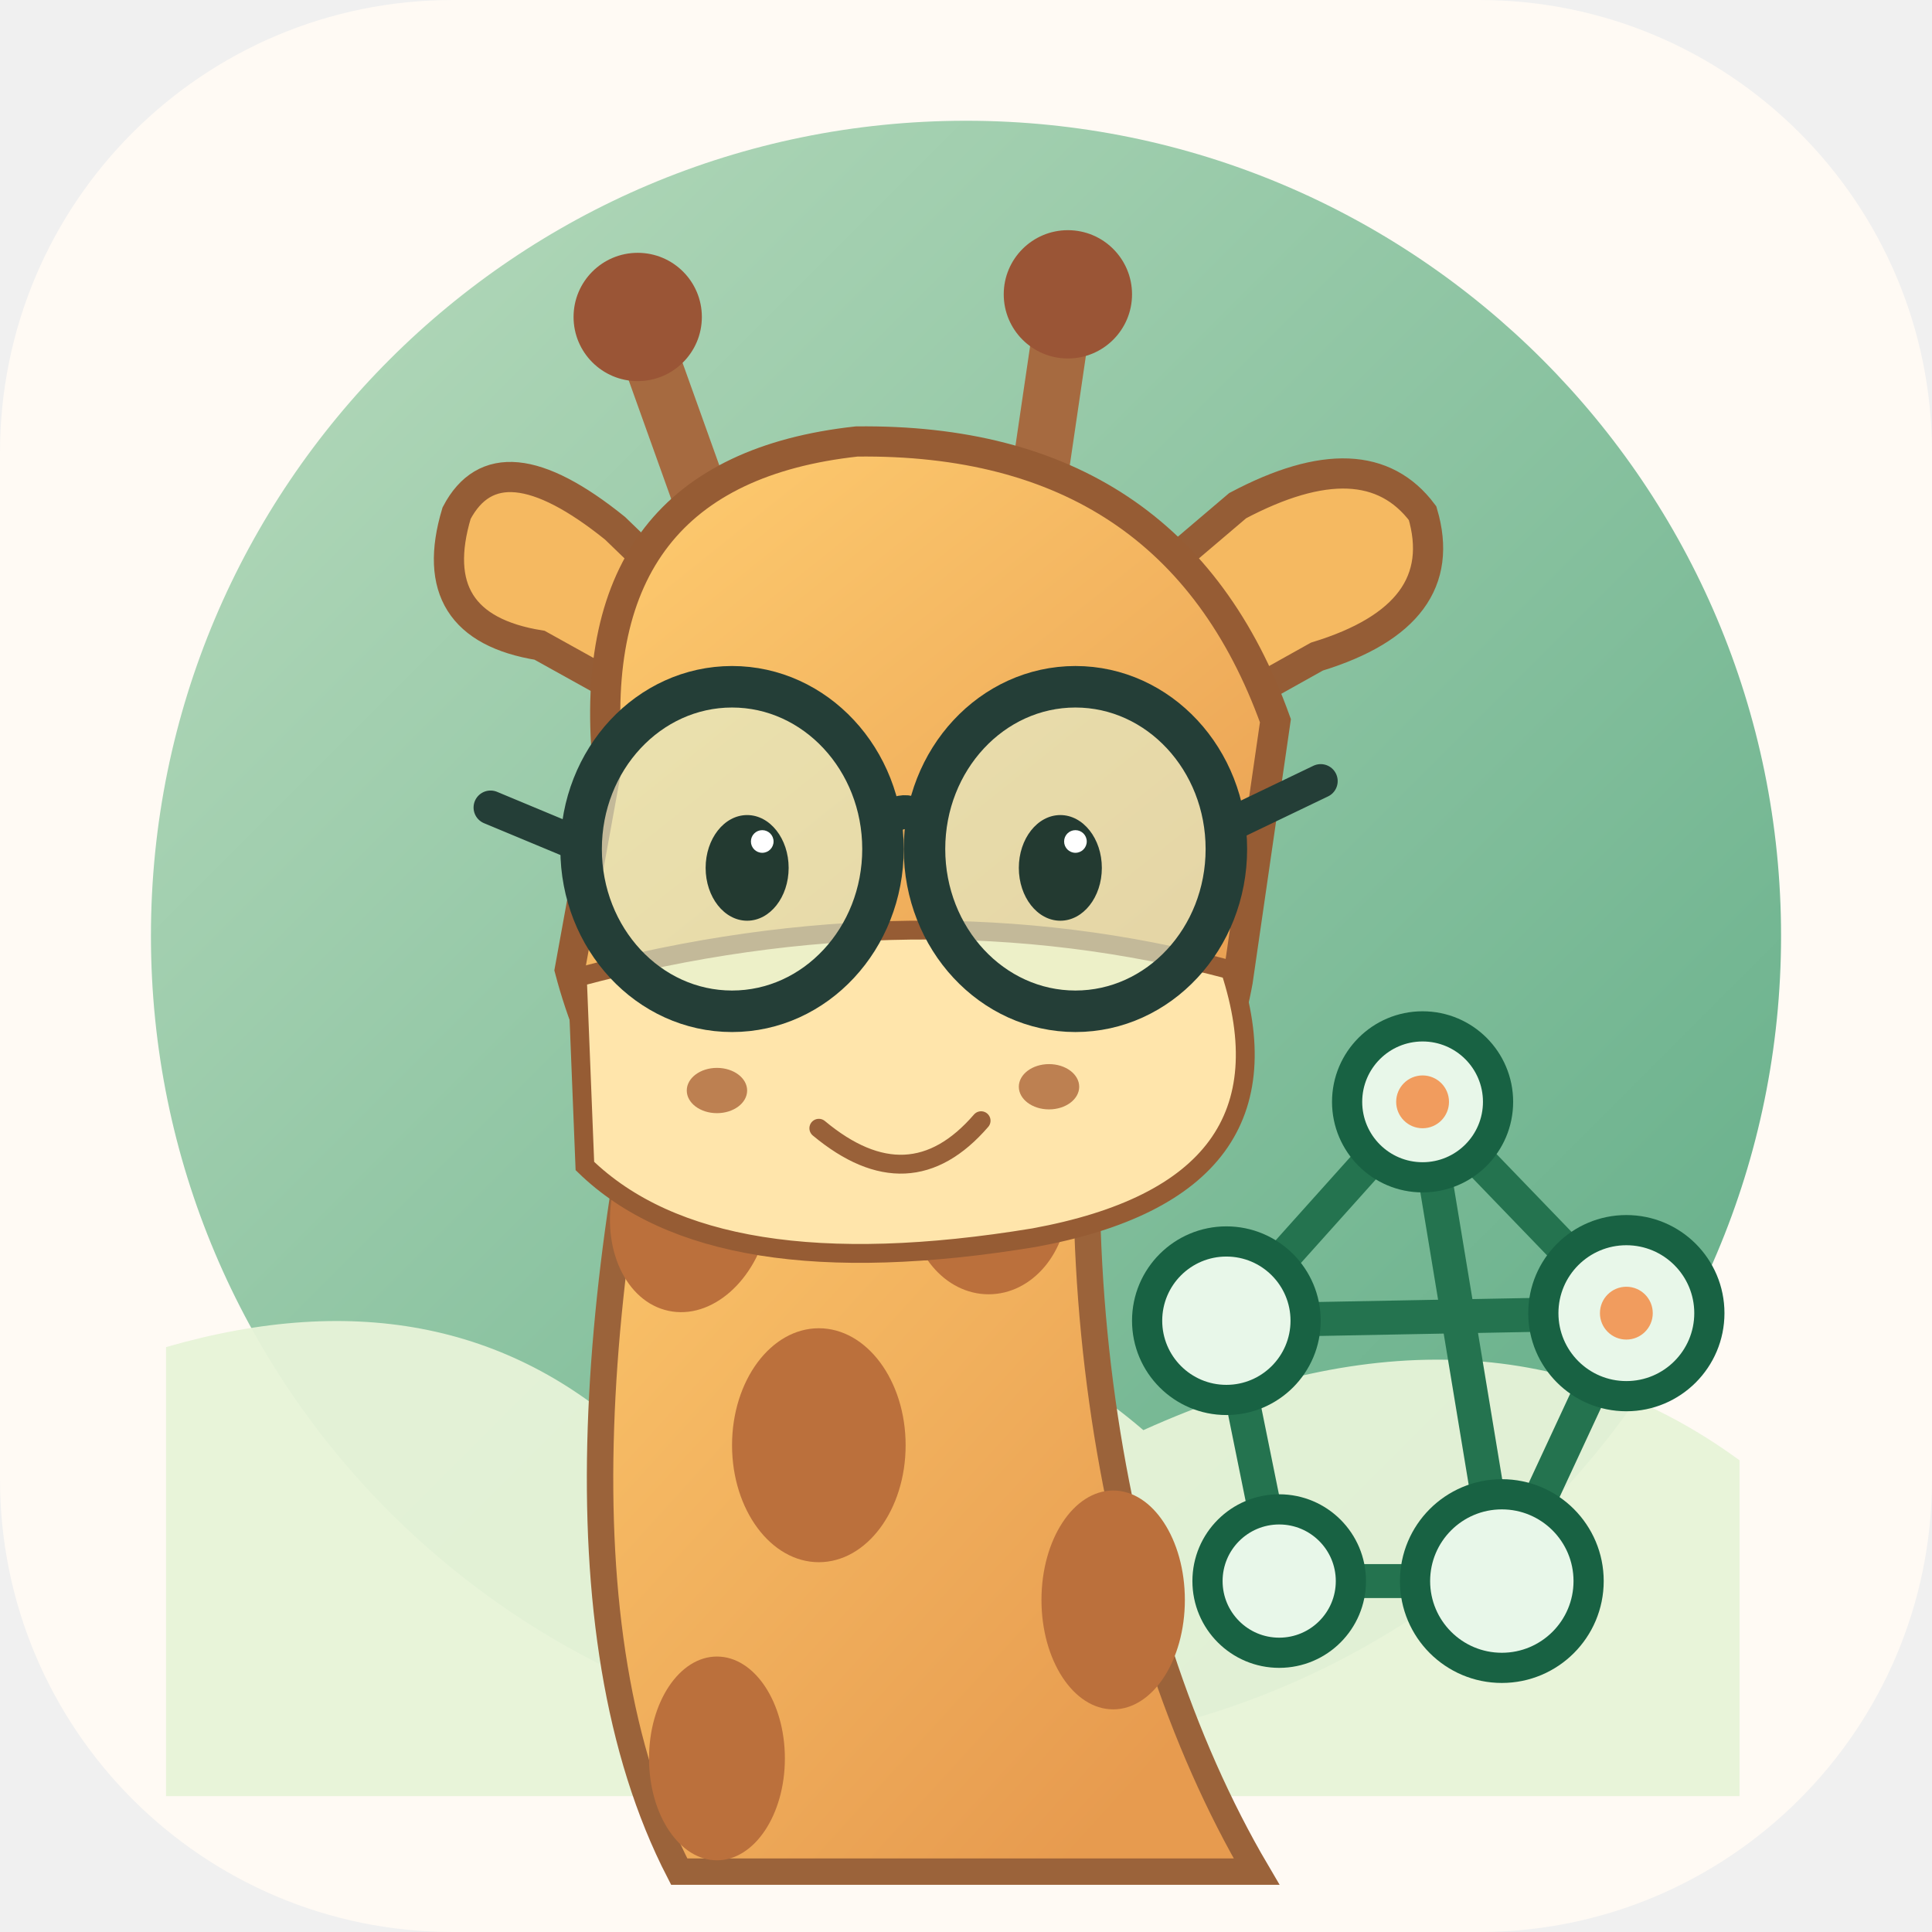
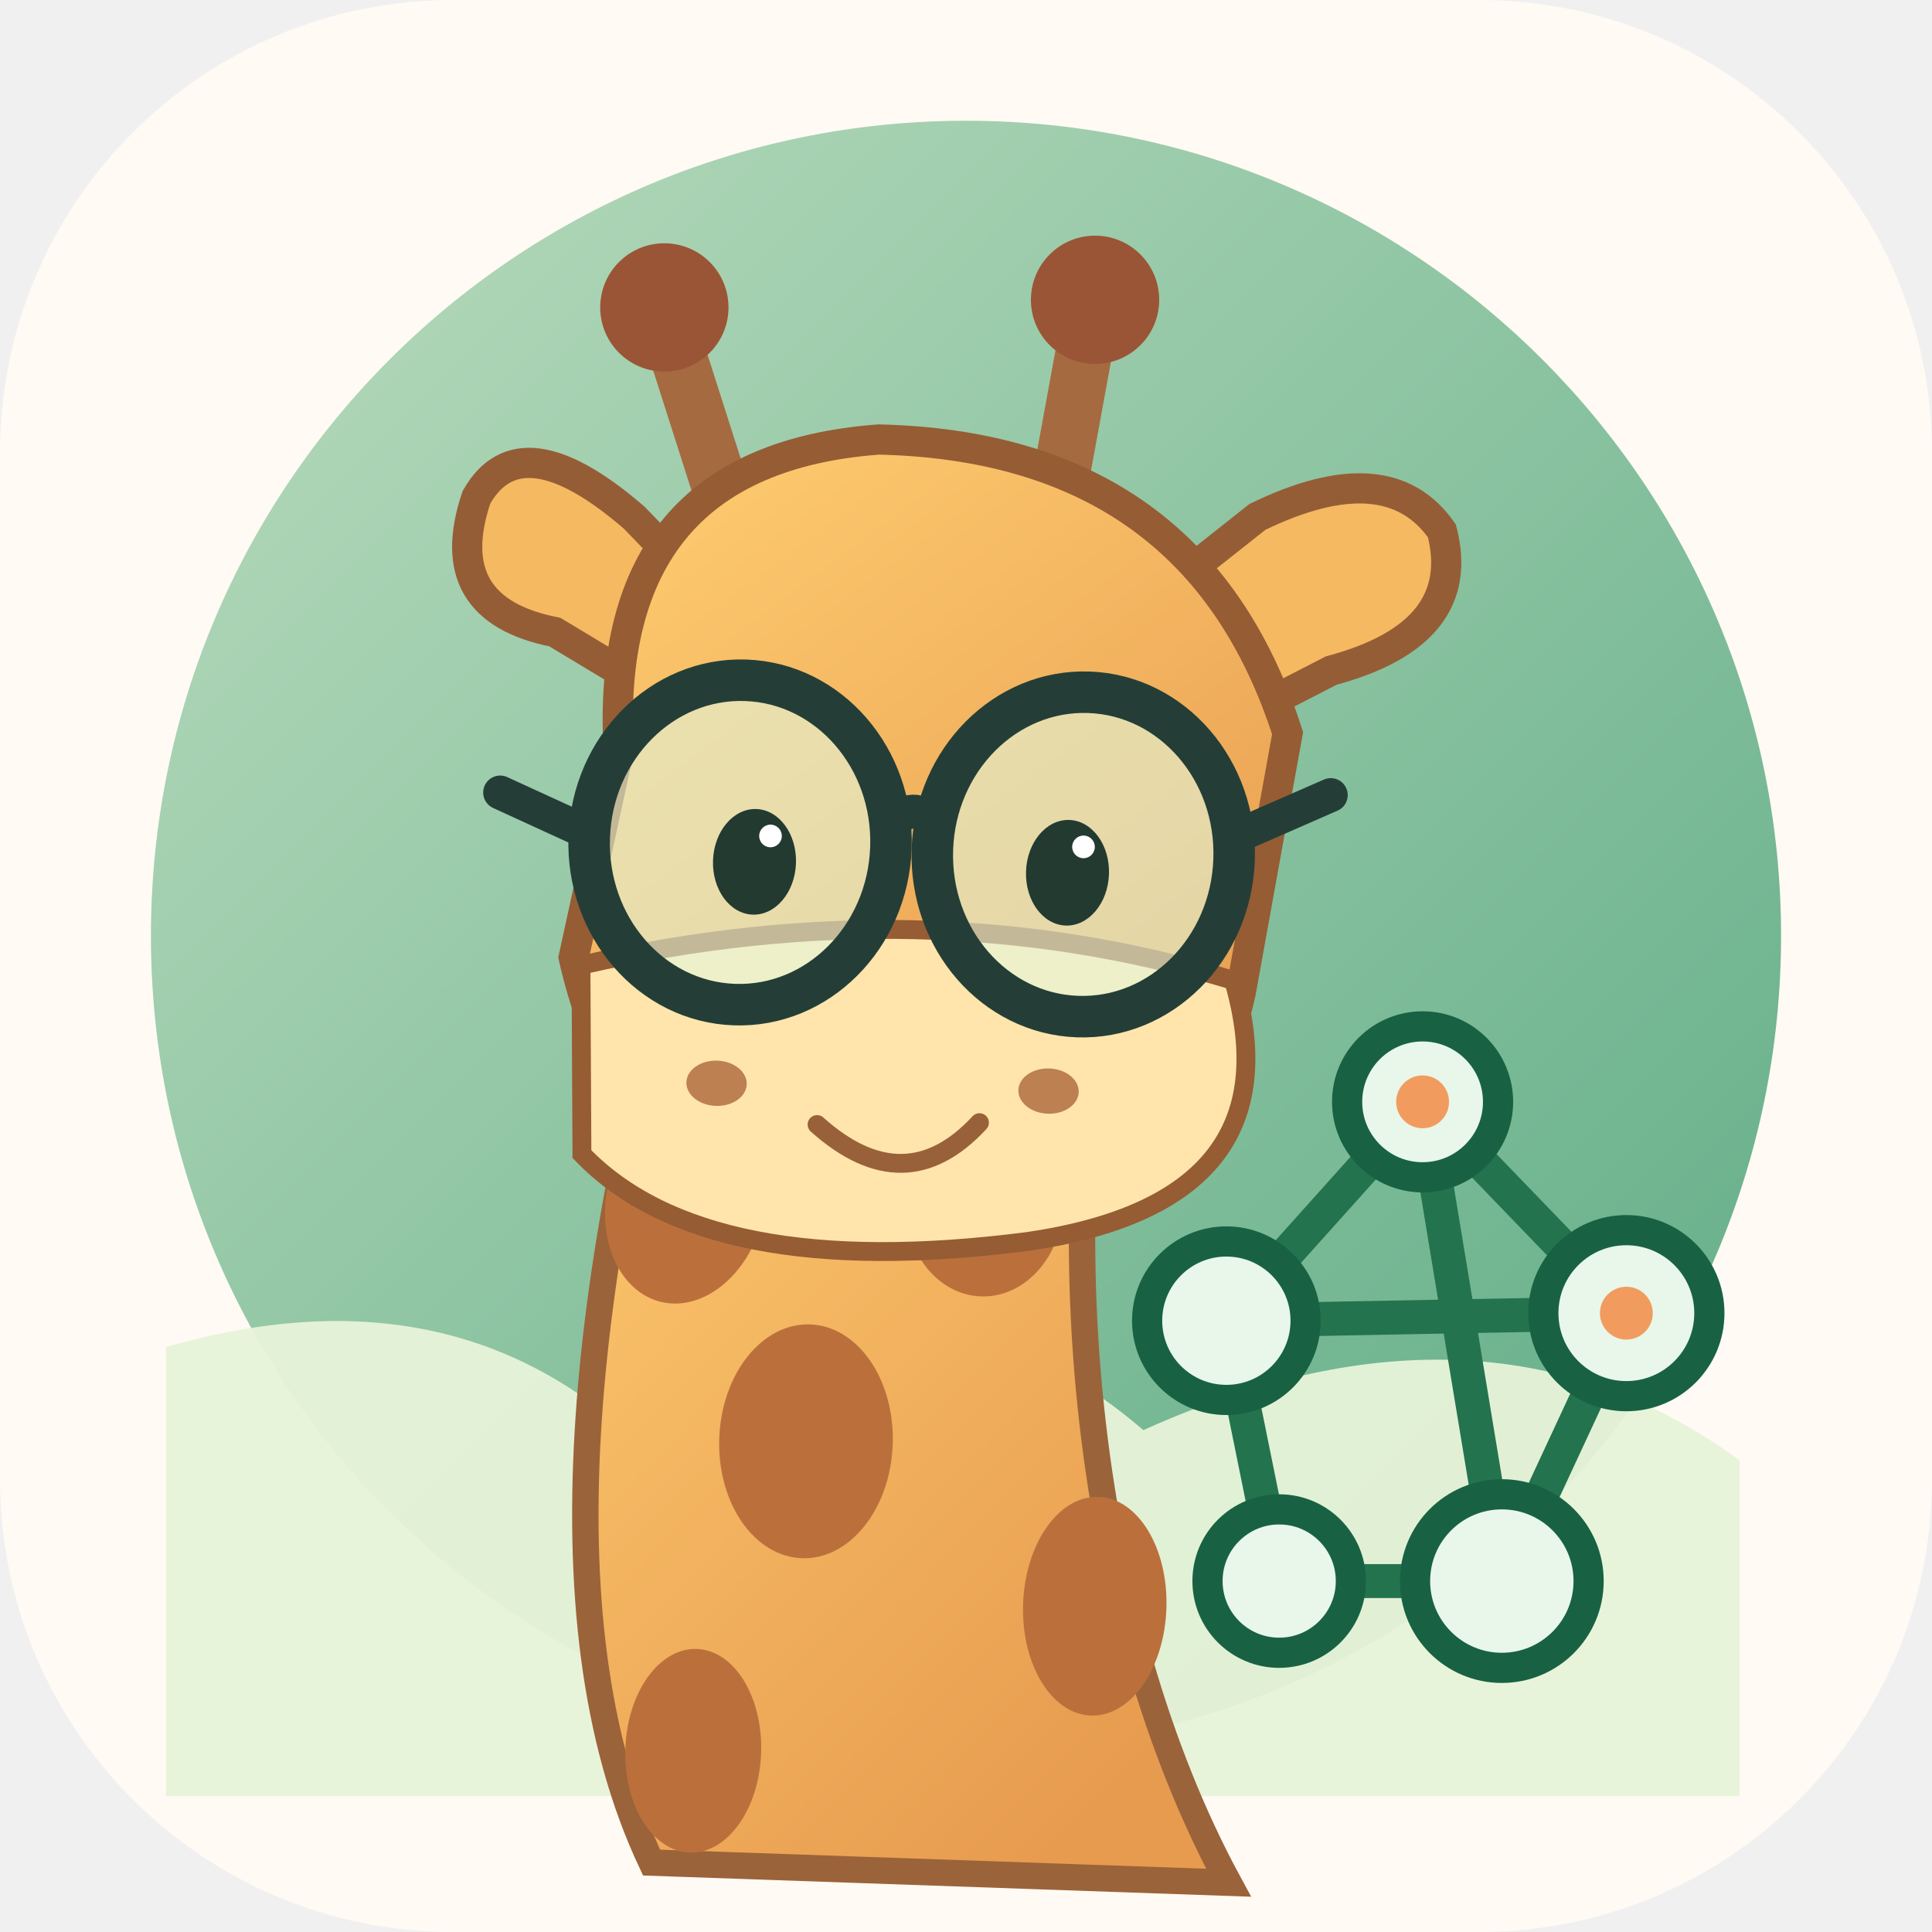
<svg xmlns="http://www.w3.org/2000/svg" viewBox="0 0 512 512">
  <defs>
    <linearGradient id="bg" x1="0" x2="1" y1="0" y2="1">
      <stop stop-color="#badcbe" />
      <stop offset="1" stop-color="#5caa84" />
    </linearGradient>
    <linearGradient id="fur" x1="0" x2=".7" y1="0" y2="1">
      <stop stop-color="#ffce71" />
      <stop offset="1" stop-color="#e79b4f" />
    </linearGradient>
  </defs>
  <rect width="512" height="512" rx="120" fill="#fffaf4" />
  <circle cx="256" cy="248" r="216" fill="url(#bg)" />
  <path d="M44 357Q120 335 170 383Q239 324 303 379Q394 338 461 387V476H44Z" fill="#e7f3d8" opacity=".95" />
-   <path d="M180 496C147 432 157 333 182 236L297 224C276 322 293 428 333 496Z" fill="url(#fur)" stroke="#9b633a" stroke-width="7" />
-   <g fill="#bb703c">
-     <ellipse cx="183" cy="320" rx="21" ry="28" transform="rotate(12 183 320)" />
-     <ellipse cx="262" cy="318" rx="21" ry="25" />
-     <ellipse cx="217" cy="383" rx="23" ry="31" />
-     <ellipse cx="295" cy="424" rx="19" ry="29" />
-     <ellipse cx="190" cy="466" rx="18" ry="27" />
+   <g transform="rotate(2 245 285)">
+     <path d="M180 496C147 432 157 333 182 236L297 224C276 322 293 428 333 496Z" fill="url(#fur)" stroke="#9b633a" stroke-width="7" />
+     <g fill="#bb703c">
+       <ellipse cx="183" cy="320" rx="21" ry="28" transform="rotate(12 183 320)" />
+       <ellipse cx="262" cy="318" rx="21" ry="25" />
+       <ellipse cx="217" cy="383" rx="23" ry="31" />
+       <ellipse cx="295" cy="424" rx="19" ry="29" />
+       <ellipse cx="190" cy="466" rx="18" ry="27" />
+     </g>
+     <path d="M179 191L143 171Q112 166 121 136Q132 115 163 140L193 169M288 168L328 134Q362 116 377 136Q385 163 349 174L315 193" fill="#f5b961" stroke="#955d36" stroke-width="8" />
+     <path d="M194 155L170 88M272 150L282 82" stroke="#a66a40" stroke-width="15" stroke-linecap="round" />
+     <circle cx="169" cy="84" r="17" fill="#9a5536" />
+     <circle cx="283" cy="78" r="17" fill="#9a5536" />
+     <path d="M161 202Q154 125 227 117Q311 116 338 191L328 260Q317 321 245 330Q170 329 151 257Z" fill="url(#fur)" stroke="#965c34" stroke-width="8" />
+     <path d="M153 259Q243 235 326 257Q345 315 274 328Q189 342 155 309Z" fill="#ffe5ab" stroke="#965c34" stroke-width="5" />
+     <ellipse cx="194" cy="225" rx="40" ry="43" fill="#e1f7dc" fill-opacity=".6" stroke="#243e37" stroke-width="11" />
+     <ellipse cx="285" cy="225" rx="40" ry="43" fill="#e1f7dc" fill-opacity=".6" stroke="#243e37" stroke-width="11" />
+     <path d="M234 218Q241 212 245 219M154 224L130 214M325 219L350 207" stroke="#243e37" stroke-width="9" fill="none" stroke-linecap="round" />
+     <ellipse cx="198" cy="230" rx="11" ry="14" fill="#233a31" />
+     <ellipse cx="281" cy="230" rx="11" ry="14" fill="#233a31" />
+     <circle cx="202" cy="223" r="3" fill="white" />
+     <circle cx="285" cy="223" r="3" fill="white" />
+     <ellipse cx="190" cy="289" rx="8" ry="6" fill="#bd8051" />
+     <ellipse cx="278" cy="288" rx="8" ry="6" fill="#bd8051" />
+     <path d="M217 299Q241 319 260 297" stroke="#996139" stroke-width="5" stroke-linecap="round" fill="none" />
  </g>
-   <path d="M179 191L143 171Q112 166 121 136Q132 115 163 140L193 169M288 168L328 134Q362 116 377 136Q385 163 349 174L315 193" fill="#f5b961" stroke="#955d36" stroke-width="8" />
-   <path d="M194 155L170 88M272 150L282 82" stroke="#a66a40" stroke-width="15" stroke-linecap="round" />
-   <circle cx="169" cy="84" r="17" fill="#9a5536" />
-   <circle cx="283" cy="78" r="17" fill="#9a5536" />
-   <path d="M161 202Q154 125 227 117Q311 116 338 191L328 260Q317 321 245 330Q170 329 151 257Z" fill="url(#fur)" stroke="#965c34" stroke-width="8" />
-   <path d="M153 259Q243 235 326 257Q345 315 274 328Q189 342 155 309Z" fill="#ffe5ab" stroke="#965c34" stroke-width="5" />
-   <ellipse cx="194" cy="225" rx="40" ry="43" fill="#e1f7dc" fill-opacity=".6" stroke="#243e37" stroke-width="11" />
-   <ellipse cx="285" cy="225" rx="40" ry="43" fill="#e1f7dc" fill-opacity=".6" stroke="#243e37" stroke-width="11" />
-   <path d="M234 218Q241 212 245 219M154 224L130 214M325 219L350 207" stroke="#243e37" stroke-width="9" fill="none" stroke-linecap="round" />
-   <ellipse cx="198" cy="230" rx="11" ry="14" fill="#233a31" />
-   <ellipse cx="281" cy="230" rx="11" ry="14" fill="#233a31" />
-   <circle cx="202" cy="223" r="3" fill="white" />
-   <circle cx="285" cy="223" r="3" fill="white" />
-   <ellipse cx="190" cy="289" rx="8" ry="6" fill="#bd8051" />
-   <ellipse cx="278" cy="288" rx="8" ry="6" fill="#bd8051" />
-   <path d="M217 299Q241 319 260 297" stroke="#996139" stroke-width="5" stroke-linecap="round" fill="none" />
  <g stroke="#24734f" stroke-width="9" stroke-linecap="round" fill="none">
    <path d="M325 350L377 292L431 348L398 419L339 419L325 350M377 292L398 419M325 350L431 348" />
  </g>
  <g fill="#e8f7e9" stroke="#186243" stroke-width="8">
    <circle cx="377" cy="292" r="20" />
    <circle cx="325" cy="350" r="21" />
    <circle cx="431" cy="348" r="22" />
    <circle cx="398" cy="419" r="23" />
    <circle cx="339" cy="419" r="19" />
  </g>
  <circle cx="377" cy="292" r="7" fill="#f19c5e" />
  <circle cx="431" cy="348" r="7" fill="#f19c5e" />
</svg>
